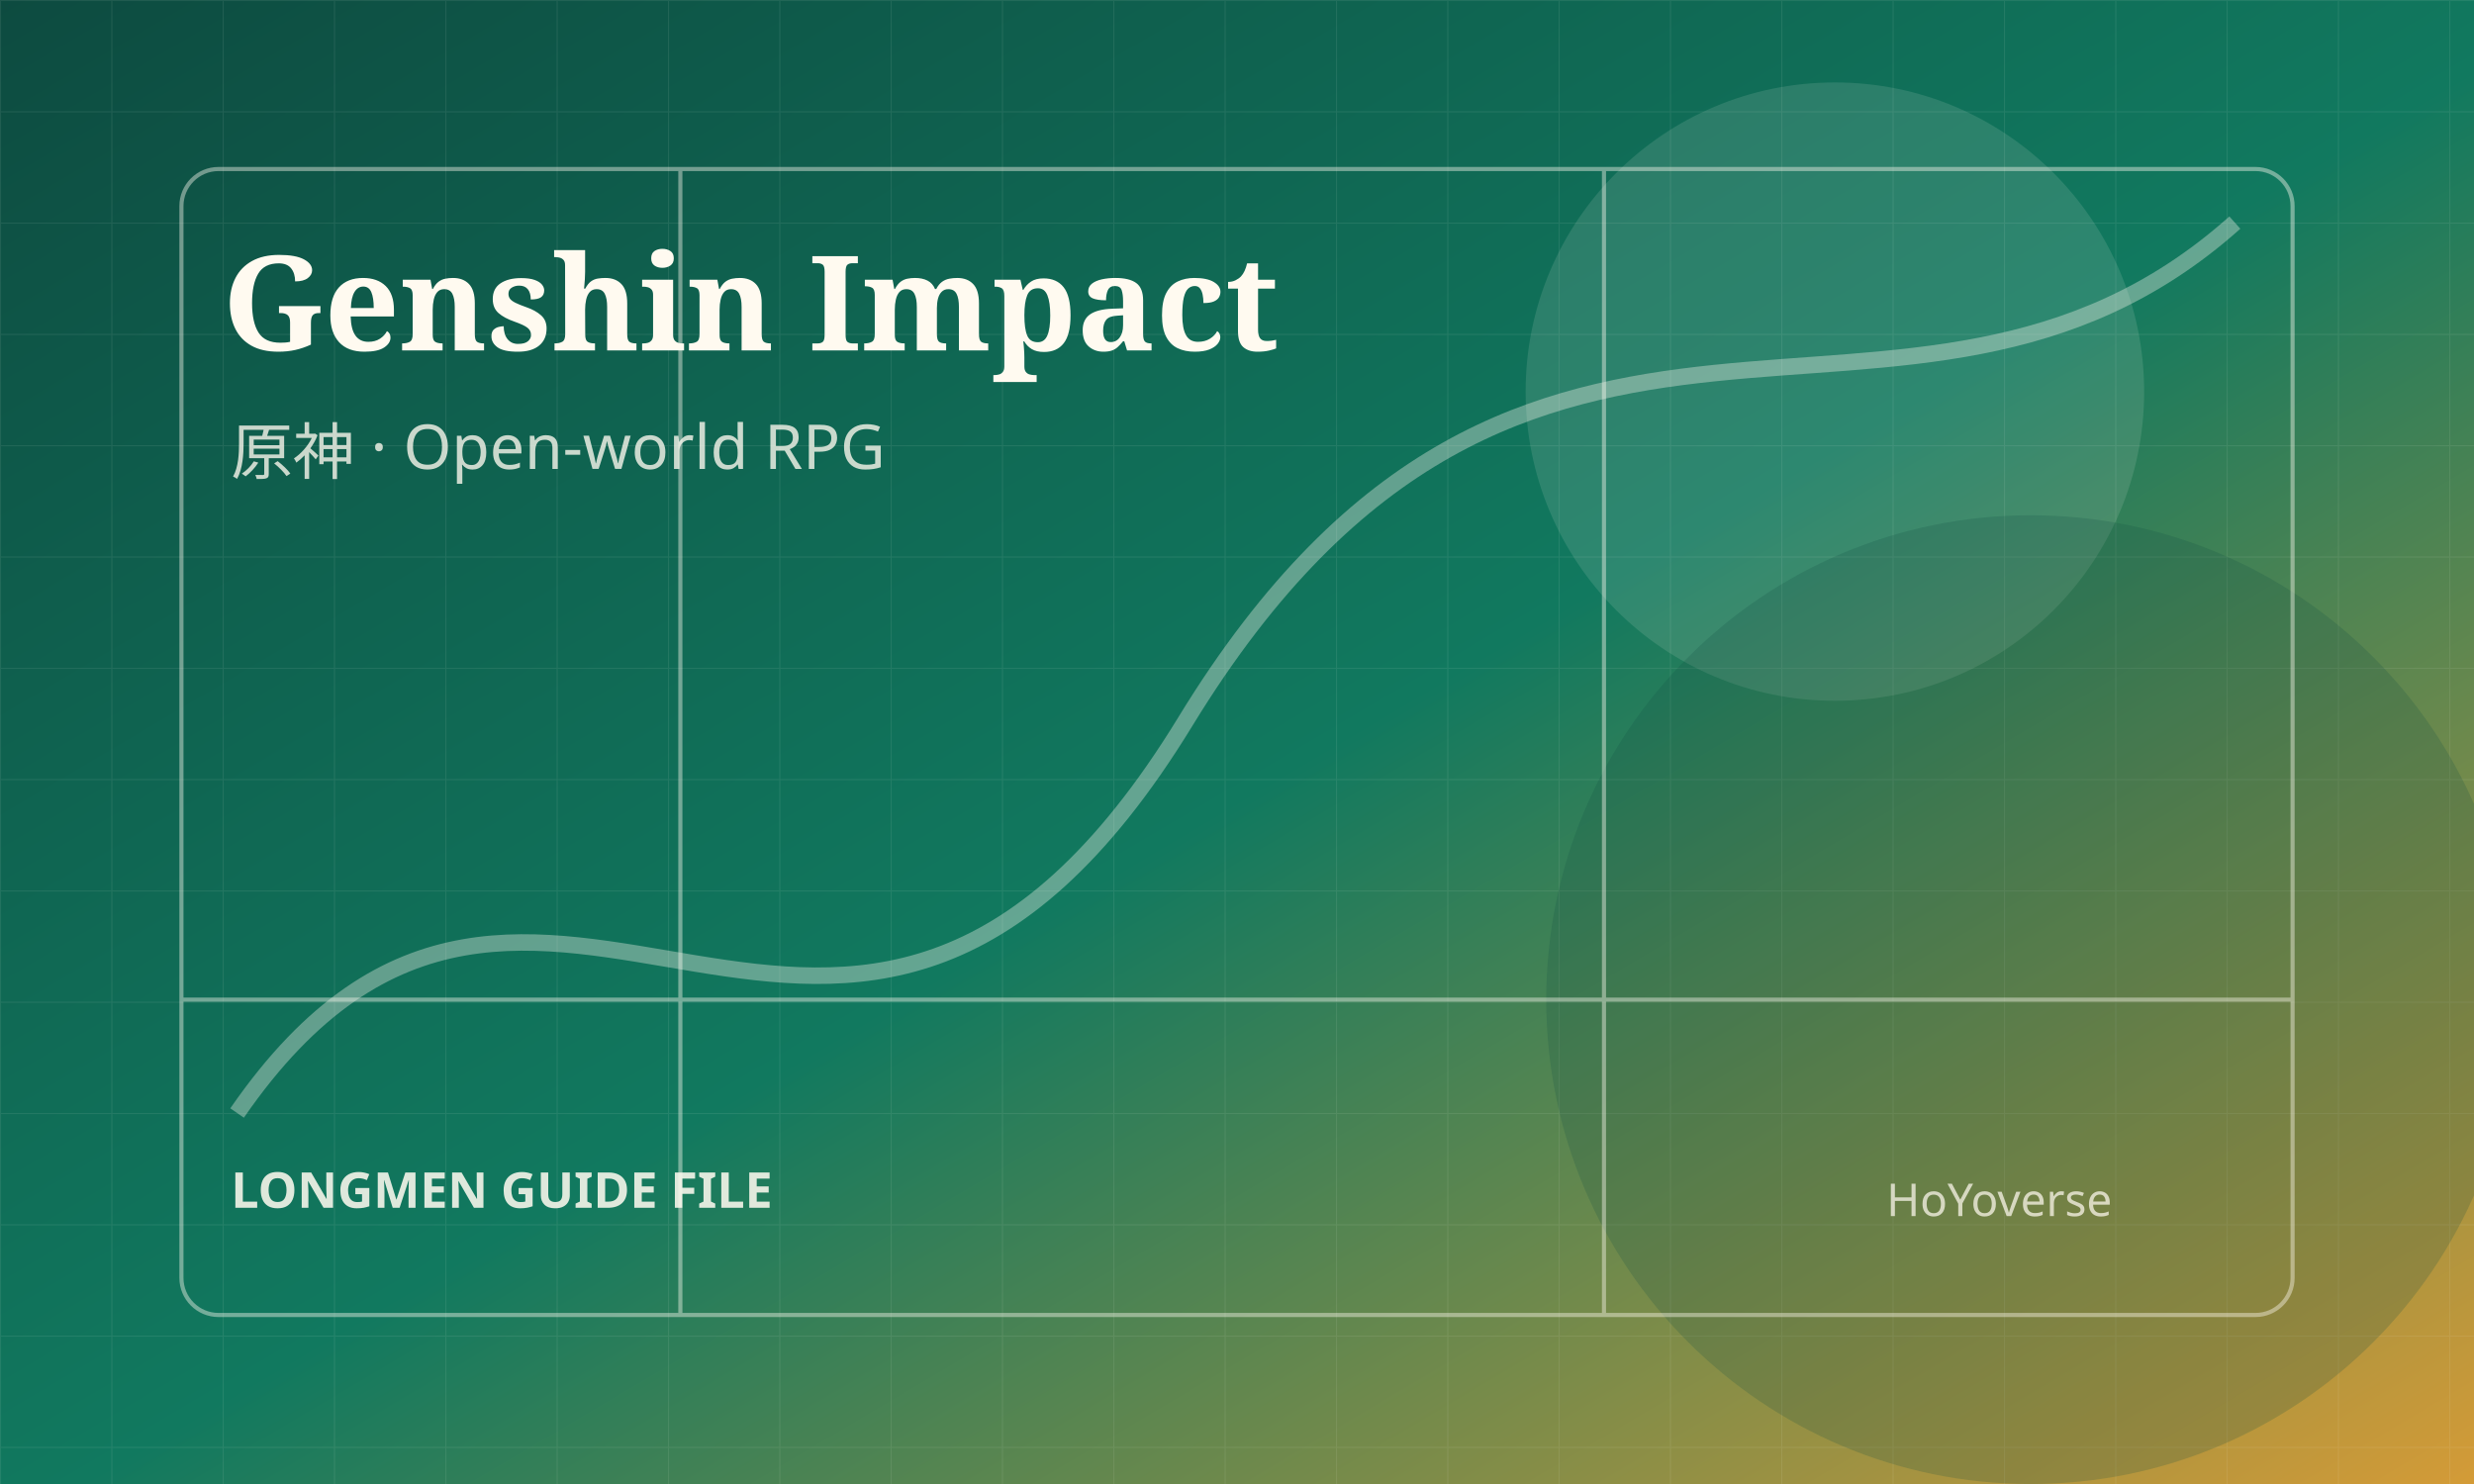
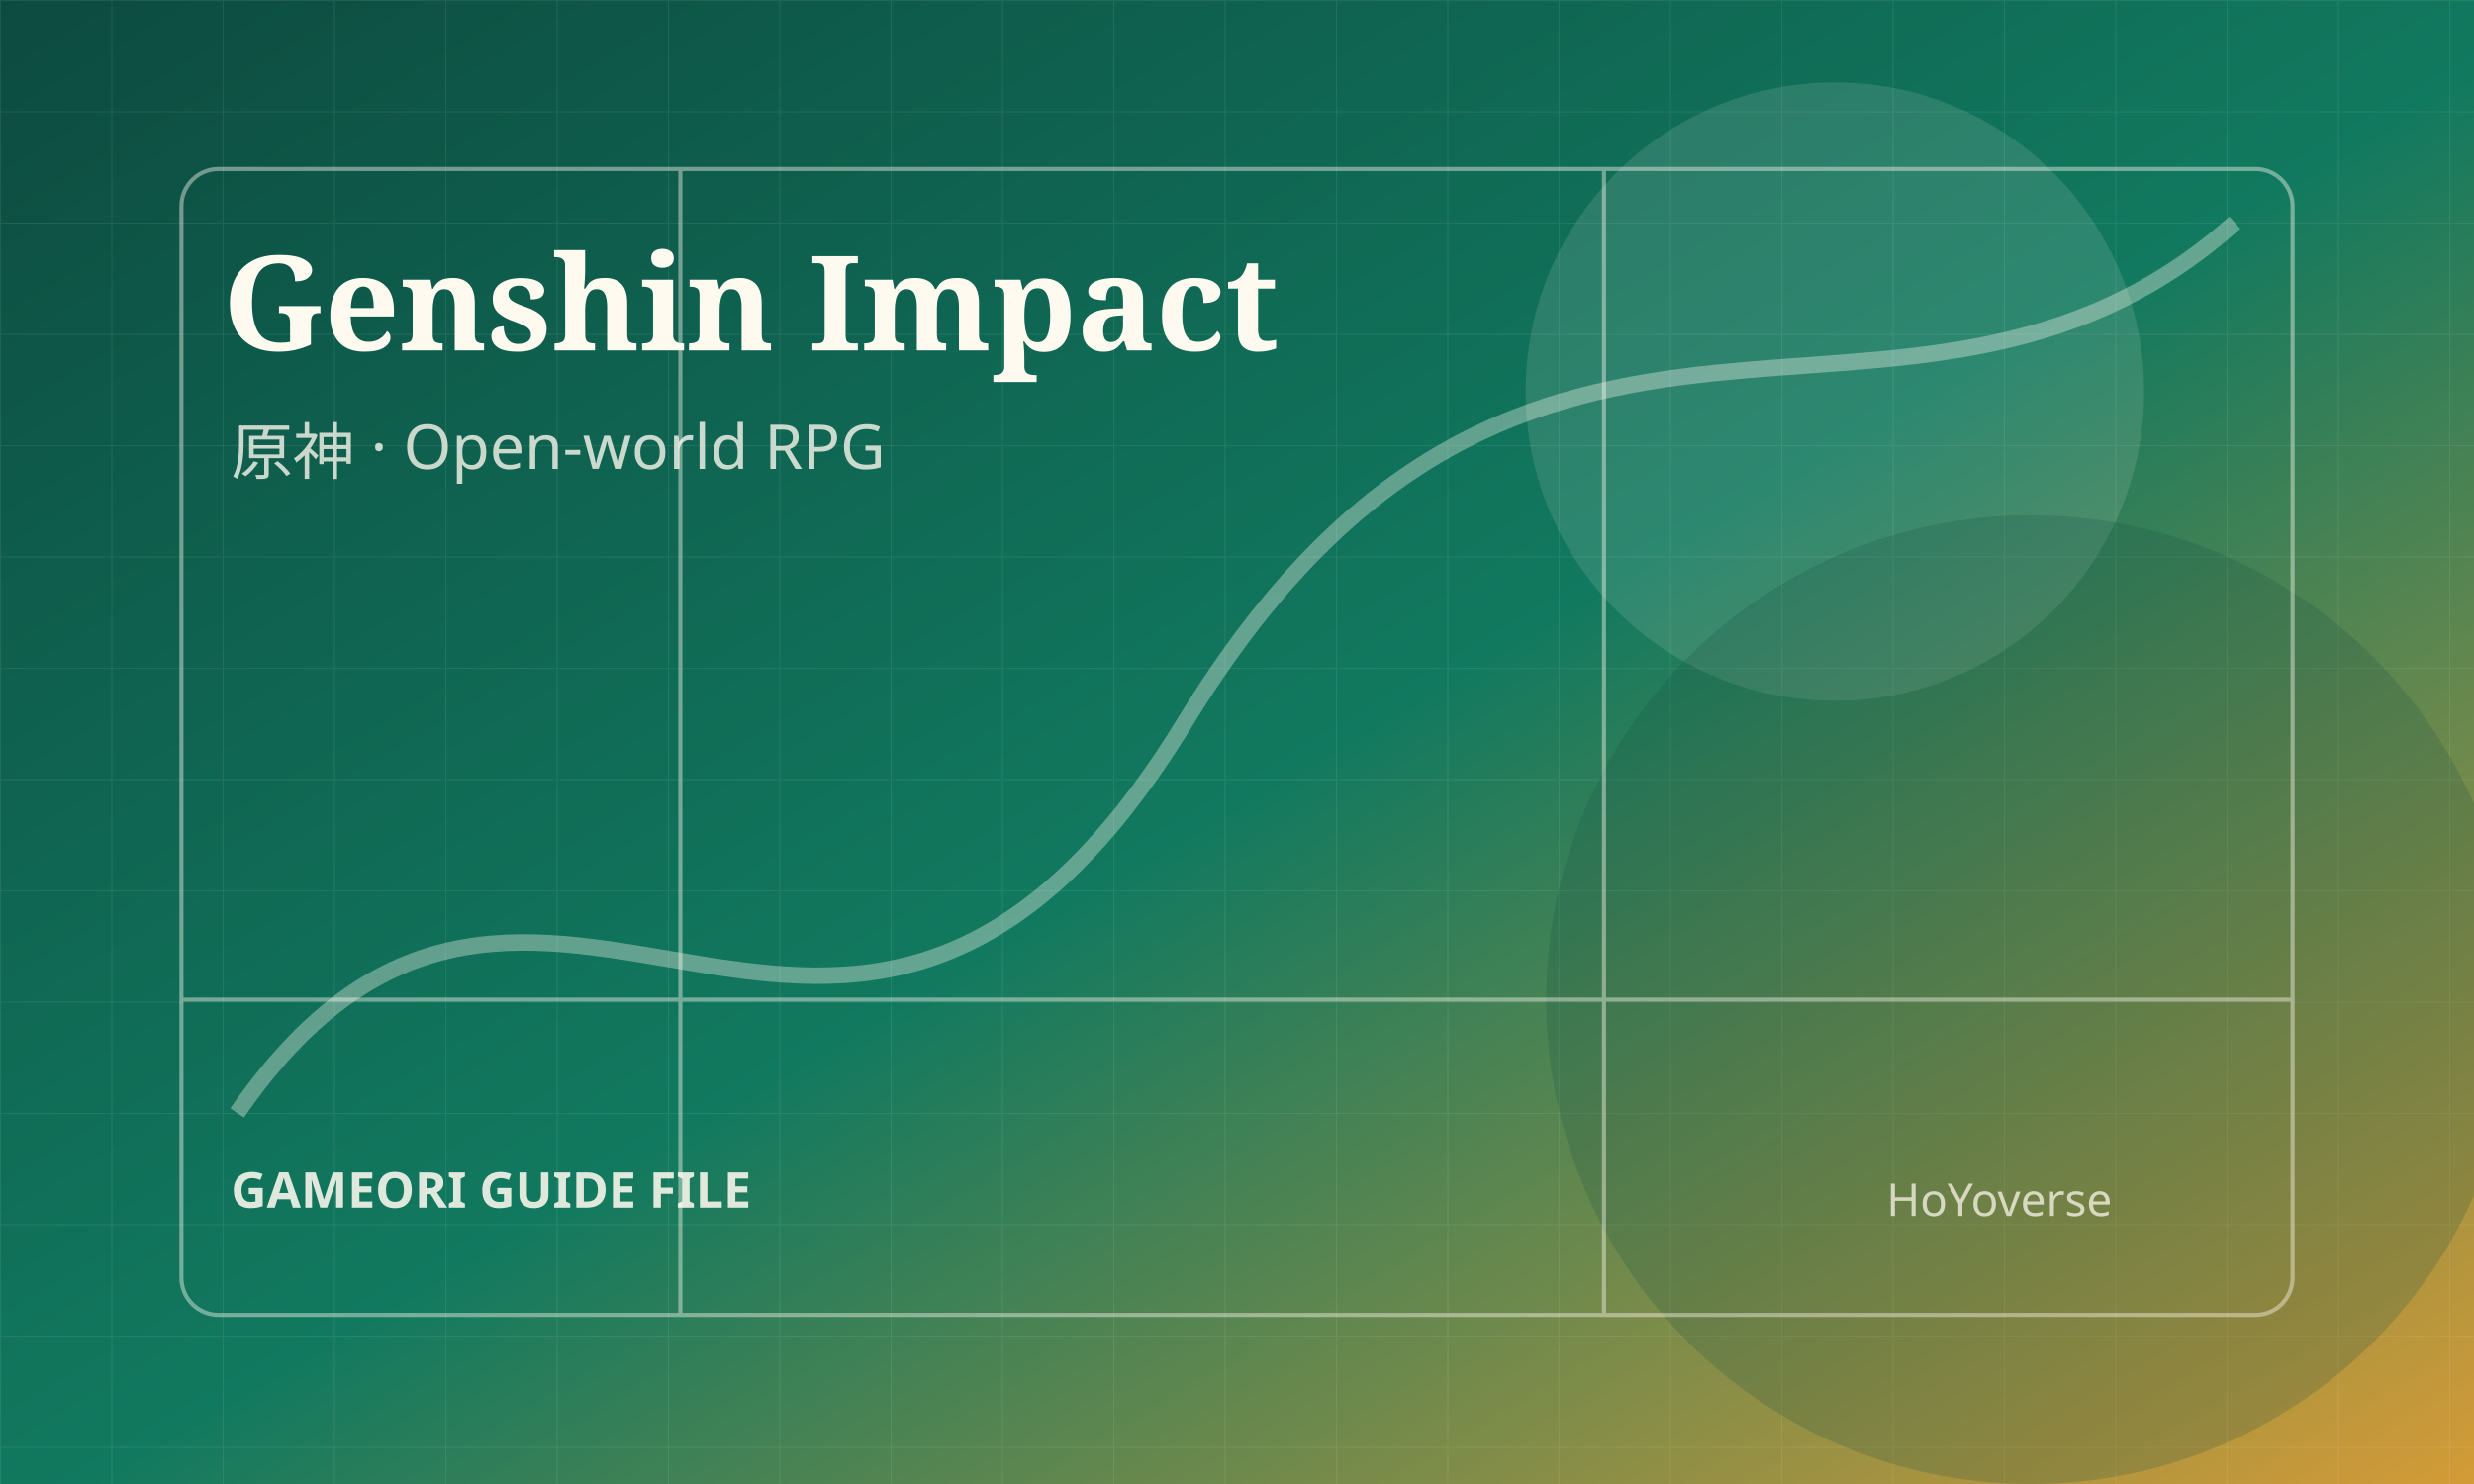
<svg xmlns="http://www.w3.org/2000/svg" width="1200" height="720" viewBox="0 0 1200 720" role="img" aria-labelledby="title desc">
  <defs>
    <linearGradient id="bg" x1="0" y1="0" x2="1" y2="1">
      <stop offset="0%" stop-color="#0d4b40" />
      <stop offset="52%" stop-color="#11795f" />
      <stop offset="100%" stop-color="#d49b37" />
    </linearGradient>
    <pattern id="grid" width="54" height="54" patternUnits="userSpaceOnUse">
      <path d="M54 0H0V54" fill="none" stroke="#fffaf0" stroke-opacity=".08" />
    </pattern>
  </defs>
  <rect width="1200" height="720" fill="url(#bg)" />
  <rect width="1200" height="720" fill="url(#grid)" />
  <circle cx="890" cy="190" r="150" fill="#fffaf0" opacity=".12" />
  <circle cx="985" cy="485" r="235" fill="#0d4b40" opacity=".2" />
  <path d="M115 540 C260 330 410 620 575 350 S925 250 1084 108" fill="none" stroke="#fffaf0" stroke-opacity=".35" stroke-width="8" />
  <g fill="none" stroke="#fffaf0" stroke-width="2" opacity=".42">
    <rect x="88" y="82" width="1024" height="556" rx="18" />
    <path d="M88 485H1112M330 82V638M778 82V638" />
  </g>
  <text x="108" y="170" fill="#fffaf0" font-family="Georgia, 'Songti SC', serif" font-size="64" font-weight="800">Genshin Impact</text>
  <text x="112" y="230" fill="#fffaf0" opacity=".78" font-family="'Avenir Next', 'Segoe UI', sans-serif" font-size="30">原神 · Open-world RPG</text>
-   <text x="112" y="586" fill="#fffaf0" opacity=".86" font-family="'Avenir Next', 'Segoe UI', sans-serif" font-size="24" font-weight="800">LONGMEN GUIDE FILE</text>
+   <text x="112" y="586" fill="#fffaf0" opacity=".86" font-family="'Avenir Next', 'Segoe UI', sans-serif" font-size="24" font-weight="800">GAMEORI GUIDE FILE</text>
  <text x="915" y="590" fill="#fffaf0" opacity=".72" font-family="'Avenir Next', 'Segoe UI', sans-serif" font-size="22">HoYoverse</text>
</svg>
